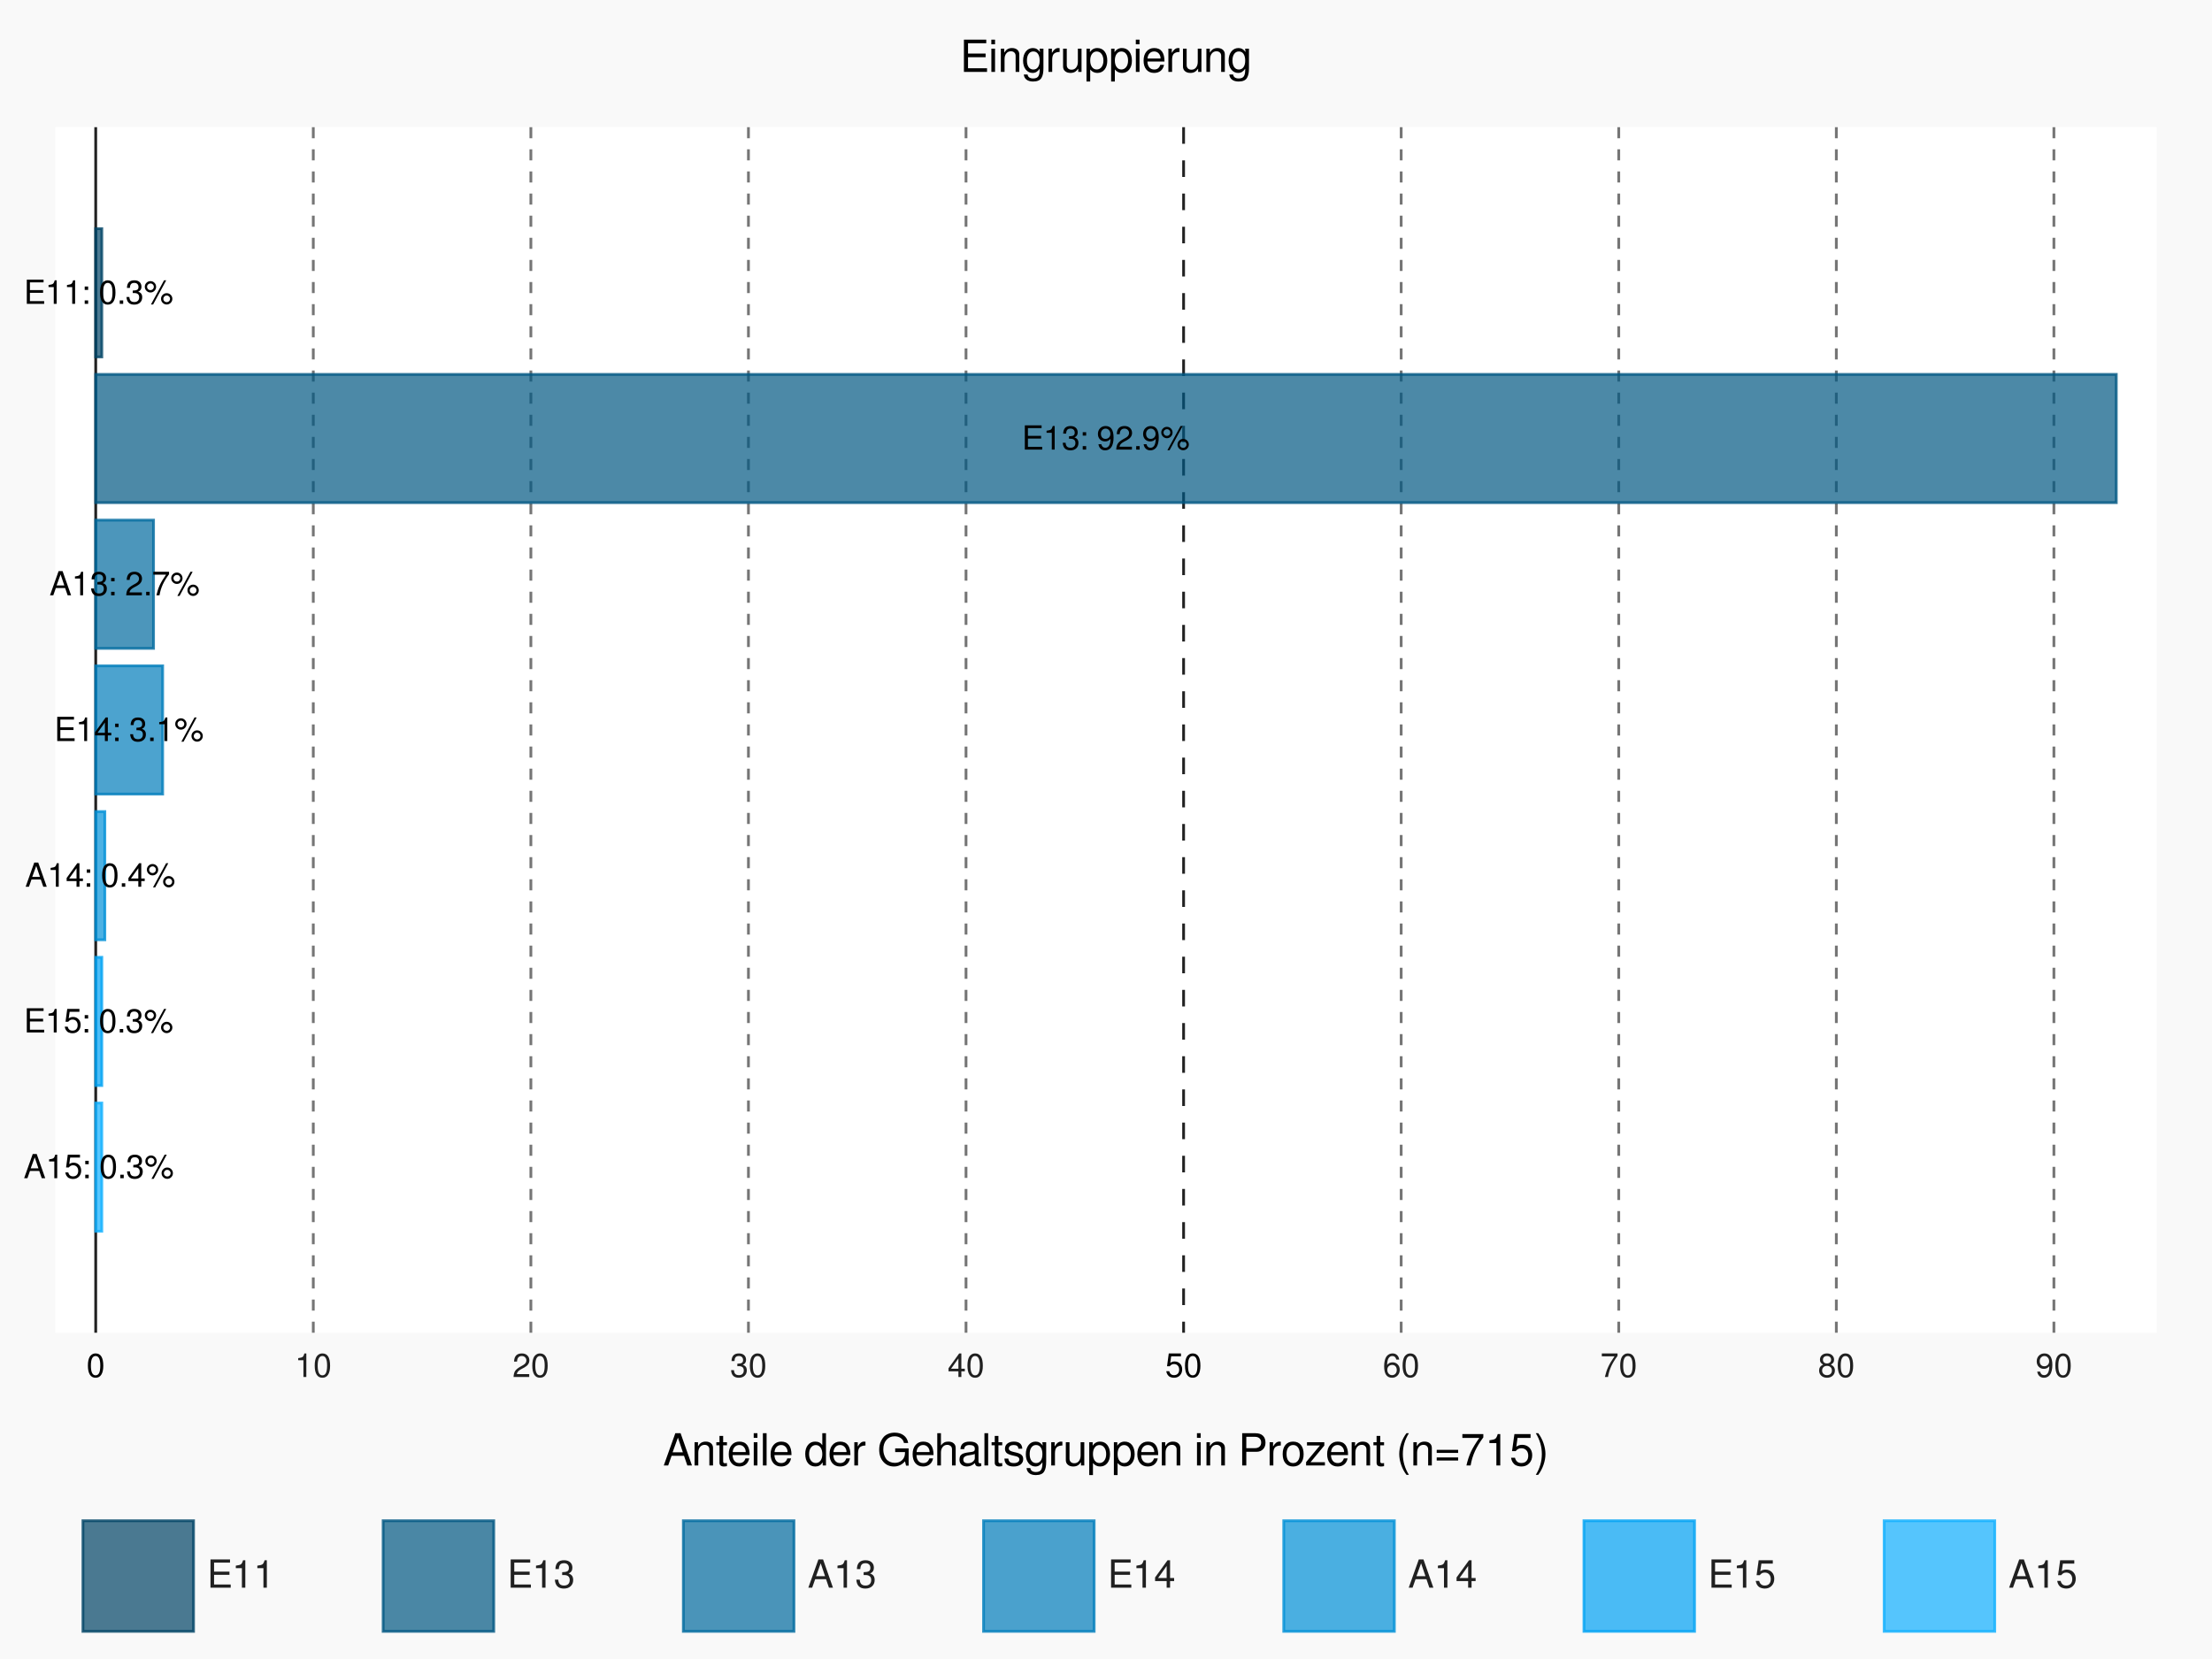
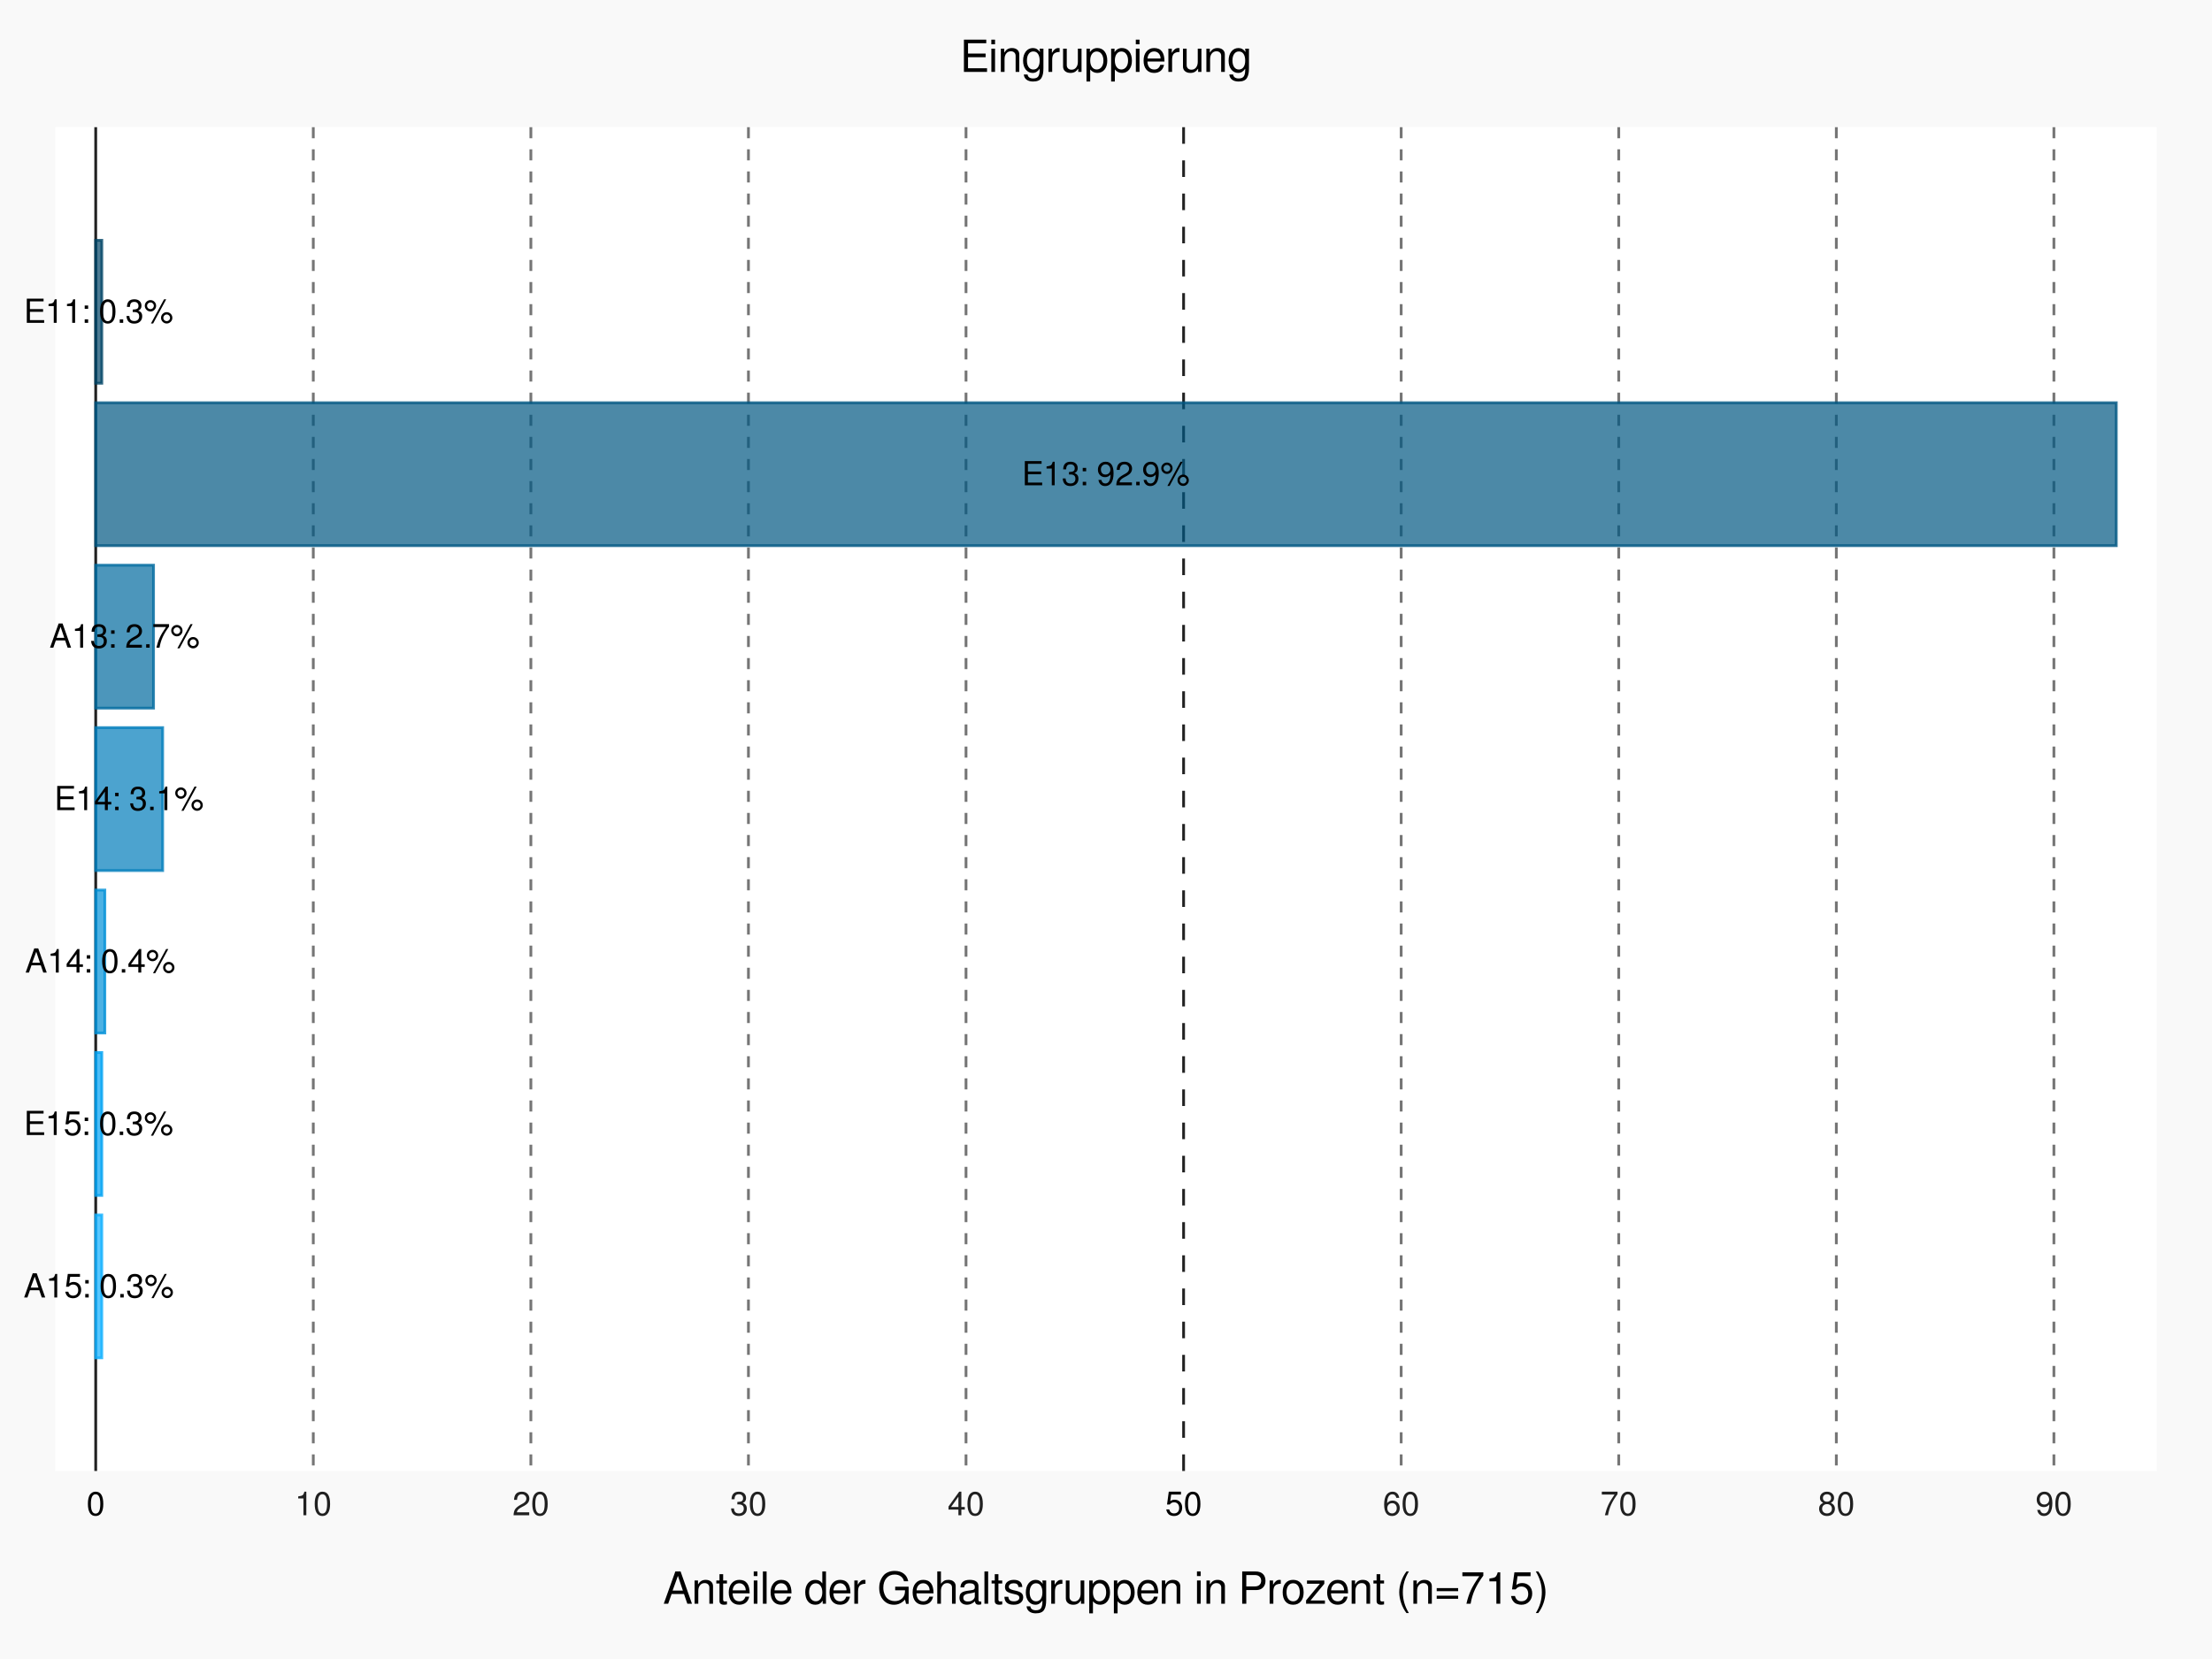
- <svg xmlns="http://www.w3.org/2000/svg" id="chart-713f7d83-a537-4225-a310-e867183b25b3" class="pygal-chart" viewBox="0 0 800 600">
+ <svg xmlns="http://www.w3.org/2000/svg" id="chart-c0f7b2d8-b3af-44c5-b356-9bc9fe9f3a1b" class="pygal-chart" viewBox="0 0 800 600">
  <defs>
-     <style type="text/css">#chart-713f7d83-a537-4225-a310-e867183b25b3{-webkit-user-select:none;-webkit-font-smoothing:antialiased;font-family:FreeSans}#chart-713f7d83-a537-4225-a310-e867183b25b3 .title{font-family:FreeSans;font-size:16px}#chart-713f7d83-a537-4225-a310-e867183b25b3 .legends .legend text{font-family:FreeSans;font-size:14px}#chart-713f7d83-a537-4225-a310-e867183b25b3 .axis text{font-family:FreeSans;font-size:12px}#chart-713f7d83-a537-4225-a310-e867183b25b3 .axis text.major{font-family:FreeSans;font-size:12px}#chart-713f7d83-a537-4225-a310-e867183b25b3 .text-overlay text.value{font-family:FreeSans;font-size:12px}#chart-713f7d83-a537-4225-a310-e867183b25b3 .text-overlay text.label{font-family:FreeSans;font-size:12px}#chart-713f7d83-a537-4225-a310-e867183b25b3 .tooltip{font-family:FreeSans;font-size:14px}#chart-713f7d83-a537-4225-a310-e867183b25b3 text.no_data{font-family:FreeSans;font-size:64px}
- #chart-713f7d83-a537-4225-a310-e867183b25b3{background-color:rgba(249,249,249,1)}#chart-713f7d83-a537-4225-a310-e867183b25b3 path,#chart-713f7d83-a537-4225-a310-e867183b25b3 line,#chart-713f7d83-a537-4225-a310-e867183b25b3 rect,#chart-713f7d83-a537-4225-a310-e867183b25b3 circle{-webkit-transition:150ms;-moz-transition:150ms;transition:150ms}#chart-713f7d83-a537-4225-a310-e867183b25b3 .graph &gt; .background{fill:rgba(249,249,249,1)}#chart-713f7d83-a537-4225-a310-e867183b25b3 .plot &gt; .background{fill:rgba(255,255,255,1)}#chart-713f7d83-a537-4225-a310-e867183b25b3 .graph{fill:rgba(0,0,0,.87)}#chart-713f7d83-a537-4225-a310-e867183b25b3 text.no_data{fill:rgba(0,0,0,1)}#chart-713f7d83-a537-4225-a310-e867183b25b3 .title{fill:rgba(0,0,0,1)}#chart-713f7d83-a537-4225-a310-e867183b25b3 .legends .legend text{fill:rgba(0,0,0,.87)}#chart-713f7d83-a537-4225-a310-e867183b25b3 .legends .legend:hover text{fill:rgba(0,0,0,1)}#chart-713f7d83-a537-4225-a310-e867183b25b3 .axis .line{stroke:rgba(0,0,0,1)}#chart-713f7d83-a537-4225-a310-e867183b25b3 .axis .guide.line{stroke:rgba(0,0,0,.54)}#chart-713f7d83-a537-4225-a310-e867183b25b3 .axis .major.line{stroke:rgba(0,0,0,.87)}#chart-713f7d83-a537-4225-a310-e867183b25b3 .axis text.major{fill:rgba(0,0,0,1)}#chart-713f7d83-a537-4225-a310-e867183b25b3 .axis.y .guides:hover .guide.line,#chart-713f7d83-a537-4225-a310-e867183b25b3 .line-graph .axis.x .guides:hover .guide.line,#chart-713f7d83-a537-4225-a310-e867183b25b3 .stackedline-graph .axis.x .guides:hover .guide.line,#chart-713f7d83-a537-4225-a310-e867183b25b3 .xy-graph .axis.x .guides:hover .guide.line{stroke:rgba(0,0,0,1)}#chart-713f7d83-a537-4225-a310-e867183b25b3 .axis .guides:hover text{fill:rgba(0,0,0,1)}#chart-713f7d83-a537-4225-a310-e867183b25b3 .reactive{fill-opacity:.7;stroke-opacity:.8}#chart-713f7d83-a537-4225-a310-e867183b25b3 .ci{stroke:rgba(0,0,0,.87)}#chart-713f7d83-a537-4225-a310-e867183b25b3 .reactive.active,#chart-713f7d83-a537-4225-a310-e867183b25b3 .active .reactive{fill-opacity:.8;stroke-opacity:.9;stroke-width:4}#chart-713f7d83-a537-4225-a310-e867183b25b3 .ci .reactive.active{stroke-width:1.5}#chart-713f7d83-a537-4225-a310-e867183b25b3 .series text{fill:rgba(0,0,0,1)}#chart-713f7d83-a537-4225-a310-e867183b25b3 .tooltip rect{fill:rgba(255,255,255,1);stroke:rgba(0,0,0,1);-webkit-transition:opacity 150ms;-moz-transition:opacity 150ms;transition:opacity 150ms}#chart-713f7d83-a537-4225-a310-e867183b25b3 .tooltip .label{fill:rgba(0,0,0,.87)}#chart-713f7d83-a537-4225-a310-e867183b25b3 .tooltip .label{fill:rgba(0,0,0,.87)}#chart-713f7d83-a537-4225-a310-e867183b25b3 .tooltip .legend{font-size:.8em;fill:rgba(0,0,0,.54)}#chart-713f7d83-a537-4225-a310-e867183b25b3 .tooltip .x_label{font-size:.6em;fill:rgba(0,0,0,1)}#chart-713f7d83-a537-4225-a310-e867183b25b3 .tooltip .xlink{font-size:.5em;text-decoration:underline}#chart-713f7d83-a537-4225-a310-e867183b25b3 .tooltip .value{font-size:1.5em}#chart-713f7d83-a537-4225-a310-e867183b25b3 .bound{font-size:.5em}#chart-713f7d83-a537-4225-a310-e867183b25b3 .max-value{font-size:.75em;fill:rgba(0,0,0,.54)}#chart-713f7d83-a537-4225-a310-e867183b25b3 .map-element{fill:rgba(255,255,255,1);stroke:rgba(0,0,0,.54) !important}#chart-713f7d83-a537-4225-a310-e867183b25b3 .map-element .reactive{fill-opacity:inherit;stroke-opacity:inherit}#chart-713f7d83-a537-4225-a310-e867183b25b3 .color-0,#chart-713f7d83-a537-4225-a310-e867183b25b3 .color-0 a:visited{stroke:#004466;fill:#004466}#chart-713f7d83-a537-4225-a310-e867183b25b3 .color-1,#chart-713f7d83-a537-4225-a310-e867183b25b3 .color-1 a:visited{stroke:#005782;fill:#005782}#chart-713f7d83-a537-4225-a310-e867183b25b3 .color-2,#chart-713f7d83-a537-4225-a310-e867183b25b3 .color-2 a:visited{stroke:#006a9f;fill:#006a9f}#chart-713f7d83-a537-4225-a310-e867183b25b3 .color-3,#chart-713f7d83-a537-4225-a310-e867183b25b3 .color-3 a:visited{stroke:#007dbb;fill:#007dbb}#chart-713f7d83-a537-4225-a310-e867183b25b3 .color-4,#chart-713f7d83-a537-4225-a310-e867183b25b3 .color-4 a:visited{stroke:#0090d7;fill:#0090d7}#chart-713f7d83-a537-4225-a310-e867183b25b3 .color-5,#chart-713f7d83-a537-4225-a310-e867183b25b3 .color-5 a:visited{stroke:#00a2f4;fill:#00a2f4}#chart-713f7d83-a537-4225-a310-e867183b25b3 .color-6,#chart-713f7d83-a537-4225-a310-e867183b25b3 .color-6 a:visited{stroke:#11b0ff;fill:#11b0ff}#chart-713f7d83-a537-4225-a310-e867183b25b3 .text-overlay .color-0 text{fill:black}#chart-713f7d83-a537-4225-a310-e867183b25b3 .text-overlay .color-1 text{fill:black}#chart-713f7d83-a537-4225-a310-e867183b25b3 .text-overlay .color-2 text{fill:black}#chart-713f7d83-a537-4225-a310-e867183b25b3 .text-overlay .color-3 text{fill:black}#chart-713f7d83-a537-4225-a310-e867183b25b3 .text-overlay .color-4 text{fill:black}#chart-713f7d83-a537-4225-a310-e867183b25b3 .text-overlay .color-5 text{fill:black}#chart-713f7d83-a537-4225-a310-e867183b25b3 .text-overlay .color-6 text{fill:black}
- #chart-713f7d83-a537-4225-a310-e867183b25b3 text.no_data{text-anchor:middle}#chart-713f7d83-a537-4225-a310-e867183b25b3 .guide.line{fill:none}#chart-713f7d83-a537-4225-a310-e867183b25b3 .centered{text-anchor:middle}#chart-713f7d83-a537-4225-a310-e867183b25b3 .title{text-anchor:middle}#chart-713f7d83-a537-4225-a310-e867183b25b3 .legends .legend text{fill-opacity:1}#chart-713f7d83-a537-4225-a310-e867183b25b3 .axis.x text{text-anchor:middle}#chart-713f7d83-a537-4225-a310-e867183b25b3 .axis.x:not(.web) text[transform]{text-anchor:start}#chart-713f7d83-a537-4225-a310-e867183b25b3 .axis.x:not(.web) text[transform].backwards{text-anchor:end}#chart-713f7d83-a537-4225-a310-e867183b25b3 .axis.y text{text-anchor:end}#chart-713f7d83-a537-4225-a310-e867183b25b3 .axis.y text[transform].backwards{text-anchor:start}#chart-713f7d83-a537-4225-a310-e867183b25b3 .axis.y2 text{text-anchor:start}#chart-713f7d83-a537-4225-a310-e867183b25b3 .axis.y2 text[transform].backwards{text-anchor:end}#chart-713f7d83-a537-4225-a310-e867183b25b3 .axis .guide.line{stroke-dasharray:4,4}#chart-713f7d83-a537-4225-a310-e867183b25b3 .axis .major.guide.line{stroke-dasharray:6,6}#chart-713f7d83-a537-4225-a310-e867183b25b3 .horizontal .axis.y .guide.line,#chart-713f7d83-a537-4225-a310-e867183b25b3 .horizontal .axis.y2 .guide.line,#chart-713f7d83-a537-4225-a310-e867183b25b3 .vertical .axis.x .guide.line{opacity:0}#chart-713f7d83-a537-4225-a310-e867183b25b3 .horizontal .axis.always_show .guide.line,#chart-713f7d83-a537-4225-a310-e867183b25b3 .vertical .axis.always_show .guide.line{opacity:1 !important}#chart-713f7d83-a537-4225-a310-e867183b25b3 .axis.y .guides:hover .guide.line,#chart-713f7d83-a537-4225-a310-e867183b25b3 .axis.y2 .guides:hover .guide.line,#chart-713f7d83-a537-4225-a310-e867183b25b3 .axis.x .guides:hover .guide.line{opacity:1}#chart-713f7d83-a537-4225-a310-e867183b25b3 .axis .guides:hover text{opacity:1}#chart-713f7d83-a537-4225-a310-e867183b25b3 .nofill{fill:none}#chart-713f7d83-a537-4225-a310-e867183b25b3 .subtle-fill{fill-opacity:.2}#chart-713f7d83-a537-4225-a310-e867183b25b3 .dot{stroke-width:1px;fill-opacity:1}#chart-713f7d83-a537-4225-a310-e867183b25b3 .dot.active{stroke-width:5px}#chart-713f7d83-a537-4225-a310-e867183b25b3 .dot.negative{fill:transparent}#chart-713f7d83-a537-4225-a310-e867183b25b3 text,#chart-713f7d83-a537-4225-a310-e867183b25b3 tspan{stroke:none !important}#chart-713f7d83-a537-4225-a310-e867183b25b3 .series text.active{opacity:1}#chart-713f7d83-a537-4225-a310-e867183b25b3 .tooltip rect{fill-opacity:.95;stroke-width:.5}#chart-713f7d83-a537-4225-a310-e867183b25b3 .tooltip text{fill-opacity:1}#chart-713f7d83-a537-4225-a310-e867183b25b3 .showable{visibility:hidden}#chart-713f7d83-a537-4225-a310-e867183b25b3 .showable.shown{visibility:visible}#chart-713f7d83-a537-4225-a310-e867183b25b3 .gauge-background{fill:rgba(229,229,229,1);stroke:none}#chart-713f7d83-a537-4225-a310-e867183b25b3 .bg-lines{stroke:rgba(249,249,249,1);stroke-width:2px}</style>
+     <style type="text/css">#chart-c0f7b2d8-b3af-44c5-b356-9bc9fe9f3a1b{-webkit-user-select:none;-webkit-font-smoothing:antialiased;font-family:FreeSans}#chart-c0f7b2d8-b3af-44c5-b356-9bc9fe9f3a1b .title{font-family:FreeSans;font-size:16px}#chart-c0f7b2d8-b3af-44c5-b356-9bc9fe9f3a1b .legends .legend text{font-family:FreeSans;font-size:14px}#chart-c0f7b2d8-b3af-44c5-b356-9bc9fe9f3a1b .axis text{font-family:FreeSans;font-size:12px}#chart-c0f7b2d8-b3af-44c5-b356-9bc9fe9f3a1b .axis text.major{font-family:FreeSans;font-size:12px}#chart-c0f7b2d8-b3af-44c5-b356-9bc9fe9f3a1b .text-overlay text.value{font-family:FreeSans;font-size:12px}#chart-c0f7b2d8-b3af-44c5-b356-9bc9fe9f3a1b .text-overlay text.label{font-family:FreeSans;font-size:12px}#chart-c0f7b2d8-b3af-44c5-b356-9bc9fe9f3a1b .tooltip{font-family:FreeSans;font-size:14px}#chart-c0f7b2d8-b3af-44c5-b356-9bc9fe9f3a1b text.no_data{font-family:FreeSans;font-size:64px}
+ #chart-c0f7b2d8-b3af-44c5-b356-9bc9fe9f3a1b{background-color:rgba(249,249,249,1)}#chart-c0f7b2d8-b3af-44c5-b356-9bc9fe9f3a1b path,#chart-c0f7b2d8-b3af-44c5-b356-9bc9fe9f3a1b line,#chart-c0f7b2d8-b3af-44c5-b356-9bc9fe9f3a1b rect,#chart-c0f7b2d8-b3af-44c5-b356-9bc9fe9f3a1b circle{-webkit-transition:150ms;-moz-transition:150ms;transition:150ms}#chart-c0f7b2d8-b3af-44c5-b356-9bc9fe9f3a1b .graph &gt; .background{fill:rgba(249,249,249,1)}#chart-c0f7b2d8-b3af-44c5-b356-9bc9fe9f3a1b .plot &gt; .background{fill:rgba(255,255,255,1)}#chart-c0f7b2d8-b3af-44c5-b356-9bc9fe9f3a1b .graph{fill:rgba(0,0,0,.87)}#chart-c0f7b2d8-b3af-44c5-b356-9bc9fe9f3a1b text.no_data{fill:rgba(0,0,0,1)}#chart-c0f7b2d8-b3af-44c5-b356-9bc9fe9f3a1b .title{fill:rgba(0,0,0,1)}#chart-c0f7b2d8-b3af-44c5-b356-9bc9fe9f3a1b .legends .legend text{fill:rgba(0,0,0,.87)}#chart-c0f7b2d8-b3af-44c5-b356-9bc9fe9f3a1b .legends .legend:hover text{fill:rgba(0,0,0,1)}#chart-c0f7b2d8-b3af-44c5-b356-9bc9fe9f3a1b .axis .line{stroke:rgba(0,0,0,1)}#chart-c0f7b2d8-b3af-44c5-b356-9bc9fe9f3a1b .axis .guide.line{stroke:rgba(0,0,0,.54)}#chart-c0f7b2d8-b3af-44c5-b356-9bc9fe9f3a1b .axis .major.line{stroke:rgba(0,0,0,.87)}#chart-c0f7b2d8-b3af-44c5-b356-9bc9fe9f3a1b .axis text.major{fill:rgba(0,0,0,1)}#chart-c0f7b2d8-b3af-44c5-b356-9bc9fe9f3a1b .axis.y .guides:hover .guide.line,#chart-c0f7b2d8-b3af-44c5-b356-9bc9fe9f3a1b .line-graph .axis.x .guides:hover .guide.line,#chart-c0f7b2d8-b3af-44c5-b356-9bc9fe9f3a1b .stackedline-graph .axis.x .guides:hover .guide.line,#chart-c0f7b2d8-b3af-44c5-b356-9bc9fe9f3a1b .xy-graph .axis.x .guides:hover .guide.line{stroke:rgba(0,0,0,1)}#chart-c0f7b2d8-b3af-44c5-b356-9bc9fe9f3a1b .axis .guides:hover text{fill:rgba(0,0,0,1)}#chart-c0f7b2d8-b3af-44c5-b356-9bc9fe9f3a1b .reactive{fill-opacity:.7;stroke-opacity:.8}#chart-c0f7b2d8-b3af-44c5-b356-9bc9fe9f3a1b .ci{stroke:rgba(0,0,0,.87)}#chart-c0f7b2d8-b3af-44c5-b356-9bc9fe9f3a1b .reactive.active,#chart-c0f7b2d8-b3af-44c5-b356-9bc9fe9f3a1b .active .reactive{fill-opacity:.8;stroke-opacity:.9;stroke-width:4}#chart-c0f7b2d8-b3af-44c5-b356-9bc9fe9f3a1b .ci .reactive.active{stroke-width:1.5}#chart-c0f7b2d8-b3af-44c5-b356-9bc9fe9f3a1b .series text{fill:rgba(0,0,0,1)}#chart-c0f7b2d8-b3af-44c5-b356-9bc9fe9f3a1b .tooltip rect{fill:rgba(255,255,255,1);stroke:rgba(0,0,0,1);-webkit-transition:opacity 150ms;-moz-transition:opacity 150ms;transition:opacity 150ms}#chart-c0f7b2d8-b3af-44c5-b356-9bc9fe9f3a1b .tooltip .label{fill:rgba(0,0,0,.87)}#chart-c0f7b2d8-b3af-44c5-b356-9bc9fe9f3a1b .tooltip .label{fill:rgba(0,0,0,.87)}#chart-c0f7b2d8-b3af-44c5-b356-9bc9fe9f3a1b .tooltip .legend{font-size:.8em;fill:rgba(0,0,0,.54)}#chart-c0f7b2d8-b3af-44c5-b356-9bc9fe9f3a1b .tooltip .x_label{font-size:.6em;fill:rgba(0,0,0,1)}#chart-c0f7b2d8-b3af-44c5-b356-9bc9fe9f3a1b .tooltip .xlink{font-size:.5em;text-decoration:underline}#chart-c0f7b2d8-b3af-44c5-b356-9bc9fe9f3a1b .tooltip .value{font-size:1.5em}#chart-c0f7b2d8-b3af-44c5-b356-9bc9fe9f3a1b .bound{font-size:.5em}#chart-c0f7b2d8-b3af-44c5-b356-9bc9fe9f3a1b .max-value{font-size:.75em;fill:rgba(0,0,0,.54)}#chart-c0f7b2d8-b3af-44c5-b356-9bc9fe9f3a1b .map-element{fill:rgba(255,255,255,1);stroke:rgba(0,0,0,.54) !important}#chart-c0f7b2d8-b3af-44c5-b356-9bc9fe9f3a1b .map-element .reactive{fill-opacity:inherit;stroke-opacity:inherit}#chart-c0f7b2d8-b3af-44c5-b356-9bc9fe9f3a1b .color-0,#chart-c0f7b2d8-b3af-44c5-b356-9bc9fe9f3a1b .color-0 a:visited{stroke:#004466;fill:#004466}#chart-c0f7b2d8-b3af-44c5-b356-9bc9fe9f3a1b .color-1,#chart-c0f7b2d8-b3af-44c5-b356-9bc9fe9f3a1b .color-1 a:visited{stroke:#005782;fill:#005782}#chart-c0f7b2d8-b3af-44c5-b356-9bc9fe9f3a1b .color-2,#chart-c0f7b2d8-b3af-44c5-b356-9bc9fe9f3a1b .color-2 a:visited{stroke:#006a9f;fill:#006a9f}#chart-c0f7b2d8-b3af-44c5-b356-9bc9fe9f3a1b .color-3,#chart-c0f7b2d8-b3af-44c5-b356-9bc9fe9f3a1b .color-3 a:visited{stroke:#007dbb;fill:#007dbb}#chart-c0f7b2d8-b3af-44c5-b356-9bc9fe9f3a1b .color-4,#chart-c0f7b2d8-b3af-44c5-b356-9bc9fe9f3a1b .color-4 a:visited{stroke:#0090d7;fill:#0090d7}#chart-c0f7b2d8-b3af-44c5-b356-9bc9fe9f3a1b .color-5,#chart-c0f7b2d8-b3af-44c5-b356-9bc9fe9f3a1b .color-5 a:visited{stroke:#00a2f4;fill:#00a2f4}#chart-c0f7b2d8-b3af-44c5-b356-9bc9fe9f3a1b .color-6,#chart-c0f7b2d8-b3af-44c5-b356-9bc9fe9f3a1b .color-6 a:visited{stroke:#11b0ff;fill:#11b0ff}#chart-c0f7b2d8-b3af-44c5-b356-9bc9fe9f3a1b .text-overlay .color-0 text{fill:black}#chart-c0f7b2d8-b3af-44c5-b356-9bc9fe9f3a1b .text-overlay .color-1 text{fill:black}#chart-c0f7b2d8-b3af-44c5-b356-9bc9fe9f3a1b .text-overlay .color-2 text{fill:black}#chart-c0f7b2d8-b3af-44c5-b356-9bc9fe9f3a1b .text-overlay .color-3 text{fill:black}#chart-c0f7b2d8-b3af-44c5-b356-9bc9fe9f3a1b .text-overlay .color-4 text{fill:black}#chart-c0f7b2d8-b3af-44c5-b356-9bc9fe9f3a1b .text-overlay .color-5 text{fill:black}#chart-c0f7b2d8-b3af-44c5-b356-9bc9fe9f3a1b .text-overlay .color-6 text{fill:black}
+ #chart-c0f7b2d8-b3af-44c5-b356-9bc9fe9f3a1b text.no_data{text-anchor:middle}#chart-c0f7b2d8-b3af-44c5-b356-9bc9fe9f3a1b .guide.line{fill:none}#chart-c0f7b2d8-b3af-44c5-b356-9bc9fe9f3a1b .centered{text-anchor:middle}#chart-c0f7b2d8-b3af-44c5-b356-9bc9fe9f3a1b .title{text-anchor:middle}#chart-c0f7b2d8-b3af-44c5-b356-9bc9fe9f3a1b .legends .legend text{fill-opacity:1}#chart-c0f7b2d8-b3af-44c5-b356-9bc9fe9f3a1b .axis.x text{text-anchor:middle}#chart-c0f7b2d8-b3af-44c5-b356-9bc9fe9f3a1b .axis.x:not(.web) text[transform]{text-anchor:start}#chart-c0f7b2d8-b3af-44c5-b356-9bc9fe9f3a1b .axis.x:not(.web) text[transform].backwards{text-anchor:end}#chart-c0f7b2d8-b3af-44c5-b356-9bc9fe9f3a1b .axis.y text{text-anchor:end}#chart-c0f7b2d8-b3af-44c5-b356-9bc9fe9f3a1b .axis.y text[transform].backwards{text-anchor:start}#chart-c0f7b2d8-b3af-44c5-b356-9bc9fe9f3a1b .axis.y2 text{text-anchor:start}#chart-c0f7b2d8-b3af-44c5-b356-9bc9fe9f3a1b .axis.y2 text[transform].backwards{text-anchor:end}#chart-c0f7b2d8-b3af-44c5-b356-9bc9fe9f3a1b .axis .guide.line{stroke-dasharray:4,4}#chart-c0f7b2d8-b3af-44c5-b356-9bc9fe9f3a1b .axis .major.guide.line{stroke-dasharray:6,6}#chart-c0f7b2d8-b3af-44c5-b356-9bc9fe9f3a1b .horizontal .axis.y .guide.line,#chart-c0f7b2d8-b3af-44c5-b356-9bc9fe9f3a1b .horizontal .axis.y2 .guide.line,#chart-c0f7b2d8-b3af-44c5-b356-9bc9fe9f3a1b .vertical .axis.x .guide.line{opacity:0}#chart-c0f7b2d8-b3af-44c5-b356-9bc9fe9f3a1b .horizontal .axis.always_show .guide.line,#chart-c0f7b2d8-b3af-44c5-b356-9bc9fe9f3a1b .vertical .axis.always_show .guide.line{opacity:1 !important}#chart-c0f7b2d8-b3af-44c5-b356-9bc9fe9f3a1b .axis.y .guides:hover .guide.line,#chart-c0f7b2d8-b3af-44c5-b356-9bc9fe9f3a1b .axis.y2 .guides:hover .guide.line,#chart-c0f7b2d8-b3af-44c5-b356-9bc9fe9f3a1b .axis.x .guides:hover .guide.line{opacity:1}#chart-c0f7b2d8-b3af-44c5-b356-9bc9fe9f3a1b .axis .guides:hover text{opacity:1}#chart-c0f7b2d8-b3af-44c5-b356-9bc9fe9f3a1b .nofill{fill:none}#chart-c0f7b2d8-b3af-44c5-b356-9bc9fe9f3a1b .subtle-fill{fill-opacity:.2}#chart-c0f7b2d8-b3af-44c5-b356-9bc9fe9f3a1b .dot{stroke-width:1px;fill-opacity:1}#chart-c0f7b2d8-b3af-44c5-b356-9bc9fe9f3a1b .dot.active{stroke-width:5px}#chart-c0f7b2d8-b3af-44c5-b356-9bc9fe9f3a1b .dot.negative{fill:transparent}#chart-c0f7b2d8-b3af-44c5-b356-9bc9fe9f3a1b text,#chart-c0f7b2d8-b3af-44c5-b356-9bc9fe9f3a1b tspan{stroke:none !important}#chart-c0f7b2d8-b3af-44c5-b356-9bc9fe9f3a1b .series text.active{opacity:1}#chart-c0f7b2d8-b3af-44c5-b356-9bc9fe9f3a1b .tooltip rect{fill-opacity:.95;stroke-width:.5}#chart-c0f7b2d8-b3af-44c5-b356-9bc9fe9f3a1b .tooltip text{fill-opacity:1}#chart-c0f7b2d8-b3af-44c5-b356-9bc9fe9f3a1b .showable{visibility:hidden}#chart-c0f7b2d8-b3af-44c5-b356-9bc9fe9f3a1b .showable.shown{visibility:visible}#chart-c0f7b2d8-b3af-44c5-b356-9bc9fe9f3a1b .gauge-background{fill:rgba(229,229,229,1);stroke:none}#chart-c0f7b2d8-b3af-44c5-b356-9bc9fe9f3a1b .bg-lines{stroke:rgba(249,249,249,1);stroke-width:2px}</style>
  </defs>
  <g class="graph horizontalbar-graph horizontal">
    <rect x="0" y="0" width="800" height="600" class="background" />
    <g transform="translate(20, 46)" class="plot">
-       <rect x="0" y="0" width="760" height="436.0" class="background" />
+       <rect x="0" y="0" width="760" height="486" class="background" />
      <g class="axis x always_show">
        <g class="guides">
-           <path d="M14.615 0 v436" class="axis major line" />
-           <text x="14.615" y="452.0" class="major">0</text>
+           <path d="M14.615 0 v486" class="axis major line" />
+           <text x="14.615" y="502.0" class="major">0</text>
        </g>
        <g class="guides">
-           <path d="M93.305 0 v436" class="guide line" />
-           <text x="93.305" y="452.0" class="">10</text>
+           <path d="M93.305 0 v486" class="guide line" />
+           <text x="93.305" y="502.0" class="">10</text>
        </g>
        <g class="guides">
-           <path d="M171.995 0 v436" class="guide line" />
-           <text x="171.995" y="452.0" class="">20</text>
+           <path d="M171.995 0 v486" class="guide line" />
+           <text x="171.995" y="502.0" class="">20</text>
        </g>
        <g class="guides">
-           <path d="M250.685 0 v436" class="guide line" />
-           <text x="250.685" y="452.0" class="">30</text>
+           <path d="M250.685 0 v486" class="guide line" />
+           <text x="250.685" y="502.0" class="">30</text>
        </g>
        <g class="guides">
-           <path d="M329.374 0 v436" class="guide line" />
-           <text x="329.374" y="452.0" class="">40</text>
+           <path d="M329.374 0 v486" class="guide line" />
+           <text x="329.374" y="502.0" class="">40</text>
        </g>
        <g class="guides">
-           <path d="M408.064 0 v436" class="major guide line" />
-           <text x="408.064" y="452.0" class="major">50</text>
+           <path d="M408.064 0 v486" class="major guide line" />
+           <text x="408.064" y="502.0" class="major">50</text>
        </g>
        <g class="guides">
-           <path d="M486.754 0 v436" class="guide line" />
-           <text x="486.754" y="452.0" class="">60</text>
+           <path d="M486.754 0 v486" class="guide line" />
+           <text x="486.754" y="502.0" class="">60</text>
        </g>
        <g class="guides">
-           <path d="M565.444 0 v436" class="guide line" />
-           <text x="565.444" y="452.0" class="">70</text>
+           <path d="M565.444 0 v486" class="guide line" />
+           <text x="565.444" y="502.0" class="">70</text>
        </g>
        <g class="guides">
-           <path d="M644.133 0 v436" class="guide line" />
-           <text x="644.133" y="452.0" class="">80</text>
+           <path d="M644.133 0 v486" class="guide line" />
+           <text x="644.133" y="502.0" class="">80</text>
        </g>
        <g class="guides">
-           <path d="M722.823 0 v436" class="guide line" />
-           <text x="722.823" y="452.0" class="">90</text>
+           <path d="M722.823 0 v486" class="guide line" />
+           <text x="722.823" y="502.0" class="">90</text>
        </g>
      </g>
      <g class="series serie-6 color-6">
        <g class="bars">
          <g class="bar">
-             <rect x="14.615" y="352.92" rx="0" ry="0" width="2.201" height="46.379" class="rect reactive tooltip-trigger" />
+             <rect x="14.615" y="393.393" rx="0" ry="0" width="2.201" height="51.698" class="rect reactive tooltip-trigger" />
          </g>
        </g>
      </g>
      <g class="series serie-5 color-5">
        <g class="bars">
          <g class="bar">
-             <rect x="14.615" y="300.217" rx="0" ry="0" width="2.201" height="46.379" class="rect reactive tooltip-trigger" />
+             <rect x="14.615" y="334.646" rx="0" ry="0" width="2.201" height="51.698" class="rect reactive tooltip-trigger" />
          </g>
        </g>
      </g>
      <g class="series serie-4 color-4">
        <g class="bars">
          <g class="bar">
-             <rect x="14.615" y="247.514" rx="0" ry="0" width="3.302" height="46.379" class="rect reactive tooltip-trigger" />
+             <rect x="14.615" y="275.898" rx="0" ry="0" width="3.302" height="51.698" class="rect reactive tooltip-trigger" />
          </g>
        </g>
      </g>
      <g class="series serie-3 color-3">
        <g class="bars">
          <g class="bar">
-             <rect x="14.615" y="194.811" rx="0" ry="0" width="24.212" height="46.379" class="rect reactive tooltip-trigger" />
+             <rect x="14.615" y="217.151" rx="0" ry="0" width="24.212" height="51.698" class="rect reactive tooltip-trigger" />
          </g>
        </g>
      </g>
      <g class="series serie-2 color-2">
        <g class="bars">
          <g class="bar">
-             <rect x="14.615" y="142.107" rx="0" ry="0" width="20.911" height="46.379" class="rect reactive tooltip-trigger" />
+             <rect x="14.615" y="158.404" rx="0" ry="0" width="20.911" height="51.698" class="rect reactive tooltip-trigger" />
          </g>
        </g>
      </g>
      <g class="series serie-1 color-1">
        <g class="bars">
          <g class="bar">
-             <rect x="14.615" y="89.404" rx="0" ry="0" width="730.769" height="46.379" class="rect reactive tooltip-trigger" />
+             <rect x="14.615" y="99.657" rx="0" ry="0" width="730.769" height="51.698" class="rect reactive tooltip-trigger" />
          </g>
        </g>
      </g>
      <g class="series serie-0 color-0">
        <g class="bars">
          <g class="bar">
-             <rect x="14.615" y="36.701" rx="0" ry="0" width="2.201" height="46.379" class="rect reactive tooltip-trigger" />
+             <rect x="14.615" y="40.909" rx="0" ry="0" width="2.201" height="51.698" class="rect reactive tooltip-trigger" />
          </g>
        </g>
      </g>
    </g>
    <g class="titles">
      <text x="400.0" y="26" class="title plot_title">Eingruppierung</text>
-       <text x="400.0" y="530.0" class="title">Anteile der Gehaltsgruppen in Prozent (n=715)</text>
+       <text x="400.0" y="580" class="title">Anteile der Gehaltsgruppen in Prozent (n=715)</text>
    </g>
    <g transform="translate(20, 46)" class="plot overlay">
      <g class="series serie-6 color-6" />
      <g class="series serie-5 color-5" />
      <g class="series serie-4 color-4" />
      <g class="series serie-3 color-3" />
      <g class="series serie-2 color-2" />
      <g class="series serie-1 color-1" />
      <g class="series serie-0 color-0" />
    </g>
    <g transform="translate(20, 46)" class="plot text-overlay">
      <g class="series serie-6 color-6">
-         <text text-anchor="middle" x="15.716" y="380.11" class="value">A15: 0.3%</text>
+         <text text-anchor="middle" x="15.716" y="423.242" class="value">A15: 0.3%</text>
      </g>
      <g class="series serie-5 color-5">
-         <text text-anchor="middle" x="15.716" y="327.407" class="value">E15: 0.3%</text>
+         <text text-anchor="middle" x="15.716" y="364.495" class="value">E15: 0.3%</text>
      </g>
      <g class="series serie-4 color-4">
-         <text text-anchor="middle" x="16.266" y="274.703" class="value">A14: 0.4%</text>
+         <text text-anchor="middle" x="16.266" y="305.747" class="value">A14: 0.4%</text>
      </g>
      <g class="series serie-3 color-3">
-         <text text-anchor="middle" x="26.722" y="222" class="value">E14: 3.1%</text>
+         <text text-anchor="middle" x="26.722" y="247" class="value">E14: 3.1%</text>
      </g>
      <g class="series serie-2 color-2">
-         <text text-anchor="middle" x="25.071" y="169.297" class="value">A13: 2.7%</text>
+         <text text-anchor="middle" x="25.071" y="188.253" class="value">A13: 2.7%</text>
      </g>
      <g class="series serie-1 color-1">
-         <text text-anchor="middle" x="380" y="116.593" class="value">E13: 92.9%</text>
+         <text text-anchor="middle" x="380" y="129.505" class="value">E13: 92.9%</text>
      </g>
      <g class="series serie-0 color-0">
-         <text text-anchor="middle" x="15.716" y="63.89" class="value">E11: 0.3%</text>
+         <text text-anchor="middle" x="15.716" y="70.758" class="value">E11: 0.3%</text>
      </g>
    </g>
    <g transform="translate(20, 46)" class="plot tooltip-overlay">
      <g transform="translate(0 0)" style="opacity: 0" class="tooltip">
        <rect rx="0" ry="0" width="0" height="0" class="tooltip-box" />
        <g class="text" />
      </g>
    </g>
-     <g transform="translate(30, 550)" class="legends">
-       <g id="activate-serie-0" class="legend reactive activate-serie">
-         <rect x="0.0" y="0.0" width="40" height="40" class="color-0 reactive" />
-         <text x="45.0" y="24.2">E11</text>
-       </g>
-       <g id="activate-serie-1" class="legend reactive activate-serie">
-         <rect x="108.571" y="0.0" width="40" height="40" class="color-1 reactive" />
-         <text x="153.571" y="24.2">E13</text>
-       </g>
-       <g id="activate-serie-2" class="legend reactive activate-serie">
-         <rect x="217.143" y="0.0" width="40" height="40" class="color-2 reactive" />
-         <text x="262.143" y="24.2">A13</text>
-       </g>
-       <g id="activate-serie-3" class="legend reactive activate-serie">
-         <rect x="325.714" y="0.0" width="40" height="40" class="color-3 reactive" />
-         <text x="370.714" y="24.2">E14</text>
-       </g>
-       <g id="activate-serie-4" class="legend reactive activate-serie">
-         <rect x="434.286" y="0.0" width="40" height="40" class="color-4 reactive" />
-         <text x="479.286" y="24.2">A14</text>
-       </g>
-       <g id="activate-serie-5" class="legend reactive activate-serie">
-         <rect x="542.857" y="0.0" width="40" height="40" class="color-5 reactive" />
-         <text x="587.857" y="24.2">E15</text>
-       </g>
-       <g id="activate-serie-6" class="legend reactive activate-serie">
-         <rect x="651.429" y="0.0" width="40" height="40" class="color-6 reactive" />
-         <text x="696.429" y="24.2">A15</text>
-       </g>
-     </g>
  </g>
</svg>
